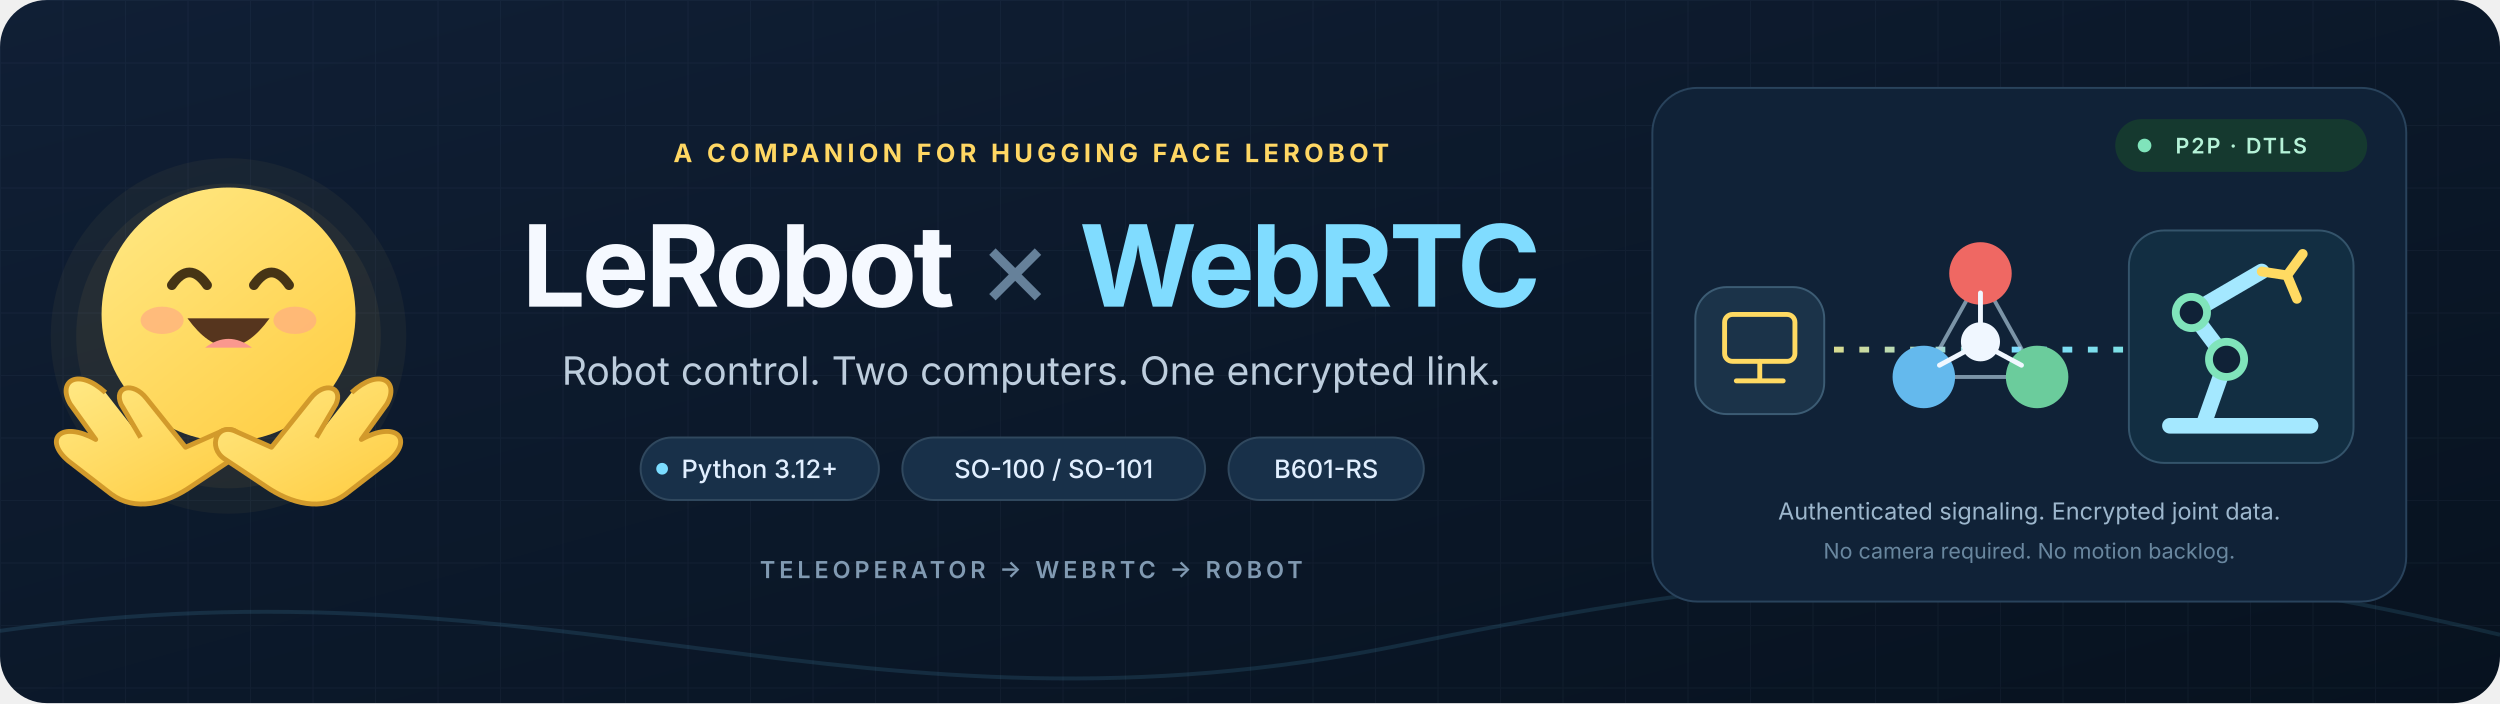
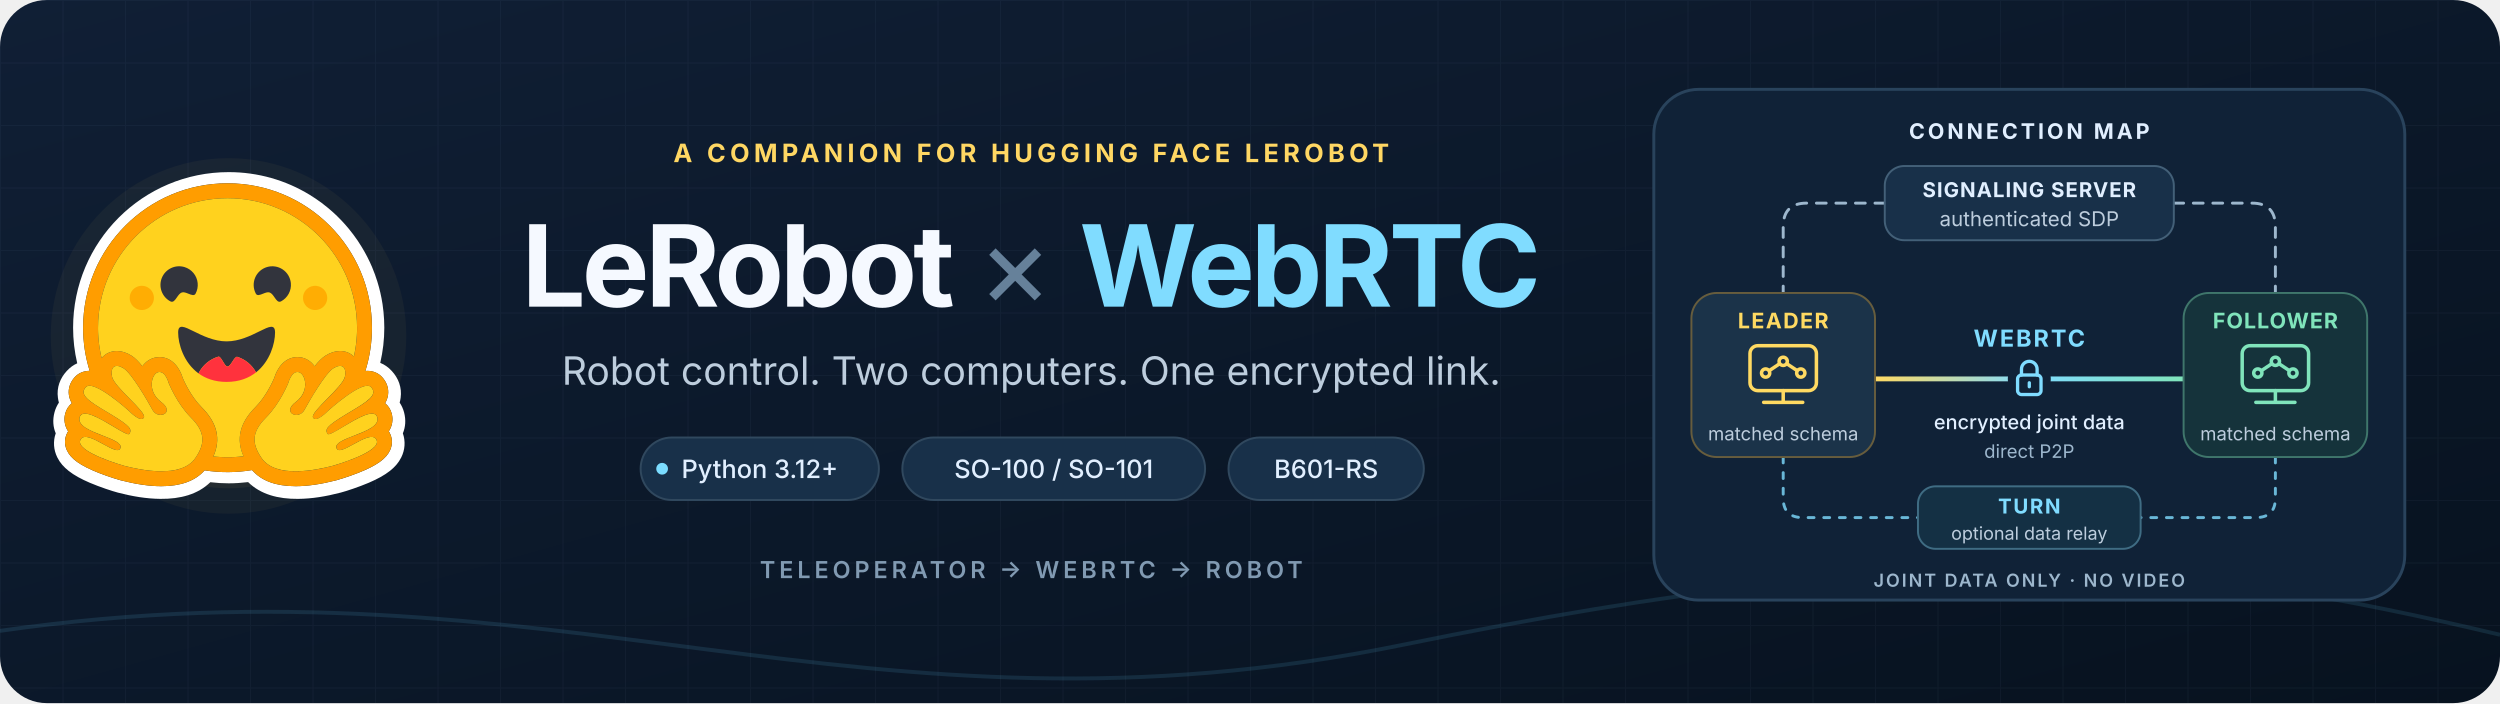
<svg xmlns="http://www.w3.org/2000/svg" width="1280" height="360" viewBox="0 0 1280 360" role="img" aria-labelledby="title description">
  <defs>
    <linearGradient id="background" x1="0" y1="0" x2="1" y2="1">
      <stop stop-color="#101f35" />
      <stop offset="1" stop-color="#07121f" />
-     </linearGradient>
-     <linearGradient id="face" x1="0" y1="0" x2="0.8" y2="1">
-       <stop stop-color="#ffe986" />
-       <stop offset="1" stop-color="#ffce45" />
-     </linearGradient>
-     <linearGradient id="connection" gradientUnits="userSpaceOnUse" x1="900" y1="179" x2="1168" y2="179">
-       <stop stop-color="#ffda62" />
-       <stop offset="0.5" stop-color="#7bdcff" />
-       <stop offset="1" stop-color="#80e4bb" />
    </linearGradient>
    <pattern id="grid" width="32" height="32" patternUnits="userSpaceOnUse">
      <path d="M32 0H0V32" fill="none" stroke="#9bc5e5" stroke-opacity="0.045" />
    </pattern>
  </defs>
  <rect width="1280" height="360" rx="24" fill="url(#background)" />
  <rect width="1280" height="360" rx="24" fill="url(#grid)" />
  <path d="M0 323C285 282 440 387 719 330S1120 287 1280 325" fill="none" stroke="#69d4ff" stroke-opacity="0.12" stroke-width="2" />
  <circle cx="117" cy="172" r="91" fill="#ffd35c" fill-opacity="0.045" />
  <circle cx="117" cy="172" r="78" fill="#ffd35c" fill-opacity="0.055" />
-   <circle cx="117" cy="161" r="65" fill="url(#face)" />
-   <path d="M88 146q9-13 18 0M130 146q9-13 18 0" fill="none" stroke="#463415" stroke-width="5" stroke-linecap="round" />
-   <ellipse cx="83" cy="164" rx="11" ry="7" fill="#ffad82" fill-opacity="0.7" />
-   <ellipse cx="151" cy="164" rx="11" ry="7" fill="#ffad82" fill-opacity="0.7" />
-   <path d="M96 163q21 29 42 0" fill="#56351e" />
-   <path d="M105 178q12-9 24 0" fill="#fa988e" />
-   <path d="M54 201c-14-13-25-6-18 6l13 18c-18-10-27 0-14 11l22 17c12 9 28 5 41-4l21-14c9-6 4-19-6-14l-18 8-20-25c-7-9-17-6-13 3l10 17" fill="url(#face)" stroke="#d29a2b" stroke-width="2.5" stroke-linejoin="round" />
-   <path d="M180 201c14-13 25-6 18 6l-13 18c18-10 27 0 14 11l-22 17c-12 9-28 5-41-4l-21-14c-9-6-4-19 6-14l18 8 20-25c7-9 17-6 13 3l-10 17" fill="url(#face)" stroke="#d29a2b" stroke-width="2.5" stroke-linejoin="round" />
-   <g text-anchor="middle" font-family="Inter, ui-sans-serif, system-ui, -apple-system, BlinkMacSystemFont, 'Segoe UI', sans-serif">
-     <text x="528" y="83" fill="#ffd763" font-size="13" font-weight="650" letter-spacing="2.2">A COMPANION FOR HUGGING FACE LEROBOT</text>
-     <text x="528" y="157" fill="#f5f9ff" font-size="58" font-weight="750" letter-spacing="-2">LeRobot <tspan fill="#66819a" font-weight="400">×</tspan>
-       <tspan fill="#80dcff">WebRTC</tspan>
-     </text>
-     <text x="528" y="197" fill="#bdcddd" font-size="20">Robot control. Two computers. One encrypted link.</text>
-     <g font-size="13" font-weight="550" transform="translate(96 0)">
-       <rect id="python-pill" x="232" y="224" width="122" height="32" rx="16" fill="#183049" stroke="#30485e" />
-       <circle cx="243" cy="240" r="3" fill="#7bdcff" />
-       <text data-container="python-pill" x="293" y="240" dominant-baseline="middle" fill="#e1efff">Python 3.12+</text>
-       <rect id="so-pill" x="366" y="224" width="155" height="32" rx="16" fill="#183049" stroke="#30485e" />
-       <text data-container="so-pill" x="443.5" y="240" dominant-baseline="middle" fill="#e1efff">SO-100 / SO-101</text>
-       <rect id="b601-pill" x="533" y="224" width="100" height="32" rx="16" fill="#183049" stroke="#30485e" />
-       <text data-container="b601-pill" x="583" y="240" dominant-baseline="middle" fill="#e1efff">B601-RS</text>
+   <svg width="224" height="224" viewBox="0 0 256 256" fill="none" id="huggingface-logo" x="5" y="60" data-source="https://huggingface.co/datasets/huggingface/brand-assets/resolve/233827f481bf0f0f413795f1f3cd1b131f77e55a/hf-logo.svg" aria-hidden="true">
+     <path d="M230.721 172.7C230.183 170.673 229.313 168.75 228.146 167.008C228.396 166.091 228.587 165.159 228.714 164.217C229.543 158.241 227.471 152.77 223.567 148.537C221.452 146.225 219.185 144.698 216.784 143.761C218.36 137.018 219.157 130.117 219.161 123.193C219.161 120.03 218.982 116.932 218.682 113.88C218.526 112.356 218.337 110.836 218.115 109.32C217.428 104.847 216.408 100.431 215.064 96.11C214.183 93.271 213.164 90.476 212.01 87.736C210.281 83.678 208.262 79.75 205.969 75.982C204.465 73.475 202.827 71.051 201.062 68.72C200.197 67.543 199.296 66.394 198.358 65.274C195.58 61.898 192.561 58.728 189.325 55.788C188.25 54.8 187.145 53.845 186.01 52.926C184.893 51.994 183.751 51.093 182.586 50.222C180.241 48.477 177.818 46.839 175.324 45.315C161.543 36.945 145.382 32.145 128.109 32.145C77.817 32.145 37.057 72.907 37.057 123.196C37.055 130.208 37.867 137.196 39.477 144.02C37.317 144.958 35.247 146.42 33.327 148.535C29.424 152.766 27.351 158.217 28.18 164.193C28.306 165.142 28.495 166.082 28.747 167.006C27.581 168.749 26.712 170.673 26.174 172.7C24.974 177.261 25.369 181.374 26.894 184.978C25.236 189.688 25.65 194.704 27.809 199.065C29.379 202.25 31.626 204.714 34.396 206.916C37.689 209.534 41.811 211.758 46.783 213.892C52.715 216.422 59.956 218.799 63.249 219.671C71.755 221.873 79.911 223.269 88.177 223.337C99.954 223.446 110.096 220.677 117.357 213.59C120.924 214.027 124.515 214.246 128.109 214.244C131.906 214.236 135.699 213.997 139.467 213.529C146.711 220.661 156.892 223.455 168.712 223.343C176.977 223.277 185.133 221.881 193.617 219.676C196.932 218.804 204.17 216.427 210.105 213.897C215.077 211.76 219.199 209.536 222.514 206.922C225.263 204.719 227.508 202.256 229.079 199.071C231.26 194.709 231.652 189.693 230.017 184.983C231.527 181.379 231.92 177.257 230.721 172.7ZM222.281 184.673C223.952 187.844 224.059 191.427 222.585 194.764C220.349 199.821 214.795 203.805 204.008 208.082C197.3 210.742 191.158 212.443 191.104 212.458C182.232 214.759 174.208 215.928 167.262 215.928C155.76 215.928 147.201 212.754 141.773 206.486C132.594 208.05 123.222 208.103 114.026 206.644C108.591 212.808 100.081 215.928 88.676 215.928C81.729 215.928 73.706 214.759 64.833 212.458C64.779 212.443 58.639 210.742 51.929 208.082C41.143 203.805 35.587 199.824 33.352 194.764C31.878 191.427 31.985 187.844 33.656 184.673C33.81 184.378 33.976 184.091 34.153 183.813C33.152 182.309 32.48 180.61 32.182 178.827C31.884 177.045 31.967 175.22 32.425 173.472C33.089 170.949 34.46 168.851 36.322 167.344C35.425 165.87 34.837 164.23 34.592 162.522C34.056 158.808 35.289 155.1 38.062 152.076C40.222 149.723 43.275 148.428 46.655 148.428H46.745C44.197 140.259 42.904 131.75 42.913 123.193C42.913 76.522 80.749 38.683 127.427 38.683C174.104 38.683 211.94 76.518 211.94 123.193C211.947 131.773 210.646 140.304 208.081 148.492C208.489 148.452 208.889 148.432 209.282 148.431C212.662 148.431 215.716 149.726 217.874 152.079C220.647 155.1 221.881 158.811 221.344 162.525C221.1 164.233 220.511 165.873 219.615 167.347C221.477 168.854 222.849 170.952 223.512 173.475C223.97 175.223 224.053 177.048 223.755 178.831C223.458 180.613 222.786 182.312 221.784 183.816C221.961 184.091 222.129 184.378 222.281 184.673Z" fill="white" />
+     <path d="M221.784 183.816C222.786 182.312 223.458 180.613 223.756 178.831C224.053 177.048 223.97 175.223 223.512 173.475C222.848 170.952 221.476 168.854 219.615 167.347C220.512 165.873 221.1 164.233 221.344 162.525C221.881 158.811 220.648 155.103 217.874 152.079C215.716 149.726 212.662 148.431 209.282 148.431C208.889 148.431 208.489 148.452 208.081 148.492C210.643 140.304 211.942 131.774 211.933 123.195C211.933 76.523 174.097 38.685 127.424 38.685C80.75 38.685 42.91 76.519 42.91 123.195C42.901 131.752 44.194 140.261 46.742 148.43H46.652C43.272 148.43 40.219 149.724 38.06 152.077C35.287 155.098 34.053 158.81 34.59 162.523C34.835 164.231 35.423 165.872 36.32 167.346C34.458 168.852 33.086 170.95 32.422 173.473C31.964 175.222 31.882 177.047 32.18 178.83C32.478 180.612 33.15 182.312 34.152 183.816C33.974 184.094 33.81 184.381 33.655 184.676C31.985 187.847 31.877 191.43 33.352 194.767C35.588 199.824 41.142 203.808 51.929 208.085C58.636 210.745 64.779 212.446 64.833 212.461C73.705 214.762 81.729 215.931 88.675 215.931C100.081 215.931 108.591 212.811 114.026 206.647C123.222 208.106 132.594 208.052 141.773 206.489C147.201 212.757 155.76 215.931 167.262 215.931C174.208 215.931 182.232 214.762 191.103 212.461C191.158 212.446 197.298 210.745 204.008 208.085C214.795 203.808 220.35 199.824 222.585 194.767C224.059 191.43 223.952 187.847 222.281 184.676C222.129 184.379 221.961 184.091 221.784 183.816ZM110.137 196.997C109.669 197.815 109.168 198.614 108.635 199.391C107.23 201.448 105.382 203.02 103.237 204.188C99.137 206.424 93.947 207.205 88.675 207.205C80.346 207.205 71.808 205.256 67.023 204.015C66.787 203.954 37.689 195.735 41.373 188.739C41.993 187.562 43.013 187.092 44.298 187.092C49.485 187.092 58.93 194.816 62.989 194.816C63.896 194.816 64.536 194.43 64.797 193.488C66.527 187.284 38.504 184.676 40.864 175.692C41.28 174.102 42.41 173.456 43.998 173.456C50.856 173.455 66.248 185.516 69.467 185.516C69.714 185.516 69.891 185.443 69.987 185.291C70.001 185.268 70.015 185.246 70.028 185.222C71.539 182.727 70.672 180.913 60.321 174.573L59.327 173.968C47.936 167.074 39.941 162.925 44.488 157.975C45.011 157.404 45.753 157.151 46.654 157.151C47.722 157.151 49.015 157.508 50.439 158.108C56.455 160.645 64.793 167.564 68.276 170.581C68.824 171.057 69.368 171.538 69.909 172.022C69.909 172.022 74.319 176.608 76.985 176.608C77.599 176.608 78.12 176.366 78.473 175.768C80.364 172.58 60.91 157.838 59.813 151.755C59.069 147.634 60.335 145.546 62.675 145.546C63.788 145.546 65.146 146.02 66.645 146.971C71.295 149.922 80.273 165.35 83.56 171.352C84.662 173.363 86.543 174.213 88.238 174.213C91.601 174.213 94.23 170.87 88.546 166.622C80.003 160.23 83.001 149.782 87.078 149.139C87.252 149.111 87.428 149.097 87.603 149.097C91.311 149.097 92.946 155.486 92.946 155.486C92.946 155.486 97.74 167.524 105.975 175.753C113.447 183.222 114.491 189.351 110.137 196.997ZM136.766 198.407L136.339 198.458L135.611 198.541C135.228 198.581 134.844 198.619 134.459 198.654L134.084 198.688L133.741 198.717L133.255 198.756L132.718 198.795L132.182 198.83L132.063 198.838C131.923 198.846 131.783 198.855 131.641 198.862L131.462 198.872C131.296 198.881 131.13 198.889 130.962 198.896L130.381 198.921L129.854 198.939L129.502 198.949H129.323C129.213 198.949 129.104 198.955 128.994 198.956H128.82C128.71 198.956 128.601 198.956 128.491 198.961L128.043 198.967H127.418C126.927 198.967 126.437 198.962 125.949 198.952L125.553 198.943C125.44 198.943 125.327 198.938 125.216 198.934L124.796 198.922L124.275 198.902L123.805 198.881L123.684 198.876L123.237 198.853C123.112 198.846 122.989 198.84 122.865 198.831L122.576 198.814C122.213 198.791 121.85 198.766 121.487 198.738L121.107 198.707C120.947 198.695 120.787 198.68 120.628 198.666C120.441 198.65 120.254 198.632 120.067 198.614C119.754 198.585 119.441 198.553 119.128 198.519H119.113C123.683 188.324 121.372 178.802 112.137 169.575C106.08 163.526 102.051 154.594 101.215 152.633C99.523 146.828 95.045 140.375 87.608 140.375C86.979 140.375 86.351 140.425 85.73 140.523C82.472 141.036 79.624 142.911 77.592 145.733C75.396 143.002 73.262 140.831 71.332 139.605C68.422 137.76 65.518 136.824 62.689 136.824C59.158 136.824 56.002 138.274 53.802 140.904L53.746 140.971C53.704 140.798 53.664 140.625 53.623 140.451L53.618 140.428C53.199 138.638 52.848 136.833 52.564 135.016C52.564 135.004 52.564 134.992 52.558 134.98C52.536 134.843 52.516 134.705 52.495 134.568C52.433 134.162 52.376 133.755 52.322 133.348C52.298 133.163 52.272 132.978 52.249 132.793L52.181 132.238C52.159 132.053 52.141 131.885 52.121 131.709L52.115 131.665C52.035 130.945 51.965 130.225 51.905 129.503L51.883 129.226L51.848 128.754C51.838 128.625 51.828 128.495 51.821 128.365C51.821 128.334 51.816 128.304 51.815 128.275C51.789 127.913 51.768 127.55 51.75 127.187C51.74 126.998 51.73 126.81 51.722 126.62L51.702 126.124L51.697 125.974L51.681 125.517L51.671 125.128C51.671 124.973 51.663 124.818 51.661 124.663C51.658 124.508 51.654 124.338 51.653 124.174C51.651 124.01 51.653 123.848 51.648 123.685C51.644 123.521 51.648 123.358 51.648 123.195C51.648 81.342 85.579 47.411 127.436 47.411C169.292 47.411 203.222 81.341 203.222 123.195V124.174C203.222 124.337 203.217 124.501 203.214 124.663C203.214 124.798 203.208 124.931 203.204 125.068C203.204 125.188 203.199 125.309 203.195 125.425C203.195 125.578 203.186 125.731 203.181 125.884V125.896L203.16 126.427C203.153 126.582 203.147 126.738 203.139 126.893L203.134 127.003L203.107 127.499C203.048 128.562 202.967 129.623 202.866 130.683V130.696C202.849 130.87 202.832 131.044 202.813 131.218L202.768 131.629L202.679 132.433L202.628 132.84L202.565 133.319C202.542 133.493 202.519 133.668 202.493 133.841C202.467 134.036 202.438 134.23 202.409 134.424L202.34 134.883L202.258 135.403C202.23 135.576 202.2 135.748 202.168 135.92C202.135 136.093 202.109 136.265 202.079 136.437C202.019 136.781 201.956 137.125 201.89 137.468C201.789 137.981 201.686 138.493 201.58 139.005L201.47 139.512C201.434 139.681 201.395 139.851 201.357 140.02C199.224 137.947 196.399 136.818 193.284 136.818C190.457 136.818 187.55 137.753 184.641 139.598C182.711 140.824 180.578 142.996 178.381 145.726C176.346 142.904 173.498 141.029 170.242 140.516C169.621 140.418 168.993 140.368 168.364 140.368C160.925 140.368 156.45 146.821 154.757 152.626C153.917 154.587 149.887 163.519 143.825 169.577C134.596 178.775 132.268 188.254 136.766 198.407ZM215.007 177.998L214.977 178.087C214.901 178.288 214.813 178.484 214.714 178.674C214.639 178.814 214.558 178.95 214.47 179.082C214.303 179.331 214.12 179.569 213.921 179.793C213.875 179.845 213.831 179.897 213.779 179.948C213.707 180.025 213.634 180.101 213.559 180.175C212.213 181.509 210.161 182.679 207.841 183.752C207.578 183.871 207.311 183.99 207.042 184.11L206.774 184.229C206.595 184.308 206.416 184.386 206.228 184.463C206.049 184.541 205.863 184.619 205.677 184.695L205.119 184.925C203.814 185.462 202.477 185.974 201.173 186.479L200.615 186.696L200.064 186.912C199.697 187.055 199.335 187.198 198.979 187.341L198.448 187.555L197.926 187.768L197.67 187.876C197.499 187.947 197.332 188.018 197.165 188.089C193.328 189.736 190.567 191.411 191.147 193.489C191.163 193.548 191.181 193.604 191.201 193.659C191.253 193.813 191.324 193.958 191.413 194.095C191.465 194.176 191.525 194.253 191.592 194.323C192.274 195.032 193.515 194.92 195.08 194.357C195.3 194.276 195.519 194.192 195.736 194.104L195.872 194.048C196.23 193.896 196.609 193.726 196.996 193.542C197.093 193.496 197.191 193.452 197.289 193.401C199.203 192.465 201.372 191.205 203.524 190.058C204.385 189.593 205.258 189.152 206.142 188.733C208.18 187.774 210.096 187.094 211.636 187.094C212.359 187.094 212.997 187.242 213.529 187.582L213.618 187.641C213.952 187.876 214.232 188.178 214.441 188.528C214.482 188.595 214.522 188.666 214.561 188.739C215.322 190.184 214.685 191.68 213.194 193.147C211.763 194.556 209.537 195.937 207.007 197.215C206.819 197.31 206.631 197.405 206.44 197.498C198.91 201.196 189.049 203.981 188.912 204.016C186.284 204.697 182.526 205.591 178.292 206.26L177.666 206.358L177.563 206.373C177.089 206.445 176.614 206.512 176.138 206.574C175.655 206.639 175.167 206.698 174.676 206.753L174.586 206.763C172.806 206.968 171.019 207.104 169.228 207.169H169.202C168.554 207.192 167.907 207.204 167.259 207.204H166.512C165.524 207.191 164.538 207.146 163.553 207.07C163.53 207.07 163.505 207.07 163.482 207.064C163.129 207.037 162.777 207.004 162.425 206.965C162.06 206.926 161.696 206.882 161.333 206.833C161.094 206.801 160.856 206.765 160.618 206.726C160.376 206.687 160.134 206.647 159.893 206.605L159.564 206.543L159.539 206.538C159.192 206.472 158.847 206.399 158.503 206.319C158.303 206.274 158.104 206.23 157.907 206.176L157.788 206.146C157.69 206.122 157.595 206.096 157.498 206.07L157.445 206.056L157.137 205.966C157.025 205.935 156.913 205.901 156.801 205.868L156.762 205.857L156.471 205.768C156.361 205.734 156.251 205.698 156.142 205.662L155.874 205.573L155.677 205.504C155.487 205.437 155.298 205.368 155.111 205.296L154.933 205.226L154.786 205.168C154.502 205.054 154.22 204.935 153.941 204.81L153.756 204.72L153.725 204.706C153.659 204.675 153.594 204.644 153.528 204.617C153.399 204.555 153.271 204.491 153.144 204.426L153.105 204.407L152.921 204.31C152.594 204.139 152.274 203.957 151.96 203.764L151.788 203.658C151.702 203.605 151.616 203.55 151.532 203.494L151.308 203.346L151.067 203.18L150.923 203.077C150.771 202.969 150.622 202.857 150.476 202.742L150.243 202.563C150.15 202.488 150.058 202.412 149.967 202.335C149.89 202.272 149.815 202.206 149.74 202.14L149.734 202.135C149.653 202.064 149.574 201.993 149.495 201.92C149.417 201.849 149.339 201.777 149.263 201.704L149.254 201.695C149.174 201.619 149.096 201.542 149.019 201.463C148.942 201.385 148.863 201.307 148.788 201.227C148.713 201.148 148.636 201.067 148.562 200.984C148.488 200.902 148.42 200.827 148.35 200.746L148.327 200.719C148.259 200.641 148.192 200.562 148.126 200.481C147.983 200.31 147.844 200.135 147.71 199.956C147.575 199.776 147.443 199.592 147.314 199.405L147.191 199.221C147.027 198.981 146.867 198.739 146.712 198.493C146.596 198.316 146.483 198.138 146.373 197.957C146.302 197.844 146.234 197.73 146.166 197.618L146.138 197.572C146.073 197.462 146.009 197.354 145.947 197.245C145.911 197.186 145.877 197.127 145.845 197.066C145.812 197.004 145.774 196.941 145.739 196.878L145.682 196.779L145.647 196.715C145.58 196.595 145.514 196.474 145.45 196.352C145.42 196.298 145.391 196.244 145.36 196.192L145.271 196.019L145.181 195.848C144.956 195.398 144.743 194.942 144.543 194.48L144.472 194.311C144.426 194.198 144.383 194.086 144.337 193.975C144.315 193.921 144.293 193.868 144.274 193.814C144.167 193.537 144.067 193.257 143.975 192.975C143.942 192.874 143.91 192.775 143.88 192.675C143.808 192.448 143.743 192.219 143.685 191.988C143.614 191.719 143.551 191.448 143.498 191.175C143.487 191.12 143.476 191.065 143.467 191.012C143.415 190.745 143.373 190.476 143.34 190.206C143.332 190.153 143.326 190.1 143.32 190.047L143.303 189.885C143.281 189.673 143.264 189.46 143.254 189.247C143.254 189.193 143.249 189.139 143.247 189.087C143.242 188.981 143.24 188.875 143.239 188.769C143.183 184.496 145.345 180.388 149.968 175.767C158.203 167.54 162.997 155.501 162.997 155.501C162.997 155.501 163.126 154.996 163.394 154.269C163.431 154.168 163.47 154.064 163.514 153.955C163.67 153.548 163.846 153.148 164.041 152.758L164.08 152.683C164.246 152.351 164.428 152.027 164.624 151.712C164.67 151.639 164.714 151.567 164.765 151.494C164.912 151.277 165.067 151.065 165.23 150.86C165.319 150.749 165.416 150.639 165.513 150.532C165.552 150.49 165.59 150.448 165.631 150.408C166.108 149.915 166.653 149.513 167.27 149.299L167.348 149.273C167.4 149.256 167.452 149.24 167.505 149.225C167.566 149.209 167.627 149.195 167.69 149.182L167.719 149.176C167.849 149.15 167.981 149.133 168.114 149.124H168.125C168.194 149.124 168.264 149.117 168.335 149.117C168.424 149.117 168.507 149.117 168.594 149.126C168.684 149.134 168.773 149.144 168.863 149.158C169.605 149.276 170.311 149.718 170.919 150.4C171.15 150.66 171.358 150.94 171.54 151.236C171.66 151.428 171.773 151.631 171.88 151.845C171.923 151.934 171.964 152.016 172.004 152.104C172.108 152.33 172.202 152.56 172.284 152.795C172.479 153.345 172.626 153.911 172.723 154.487C172.807 154.992 172.857 155.502 172.873 156.013C172.881 156.286 172.881 156.563 172.873 156.842C172.819 158.14 172.553 159.421 172.086 160.634C172.044 160.745 171.997 160.857 171.952 160.969C171.86 161.195 171.759 161.417 171.65 161.634C171.569 161.799 171.484 161.965 171.392 162.13C171.332 162.24 171.269 162.35 171.206 162.46C171.045 162.734 170.871 163.006 170.684 163.277L170.571 163.439C170.129 164.055 169.637 164.633 169.099 165.167C168.569 165.698 168.001 166.189 167.4 166.637C166.798 167.083 166.233 167.577 165.711 168.114C164.208 169.691 163.858 171.083 164.196 172.138C164.25 172.304 164.321 172.465 164.407 172.617C164.508 172.791 164.628 172.951 164.764 173.097L164.817 173.152L164.871 173.206C164.925 173.258 164.982 173.309 165.043 173.359L165.103 173.407C165.248 173.519 165.402 173.619 165.563 173.707C165.61 173.732 165.652 173.757 165.705 173.781C165.879 173.866 166.058 173.939 166.242 173.998C166.293 174.015 166.344 174.03 166.396 174.046L166.461 174.063L166.551 174.087L166.628 174.106L166.712 174.124L166.795 174.141L166.874 174.154C166.932 174.164 166.992 174.174 167.052 174.181L167.109 174.19L167.213 174.2L167.277 174.207L167.382 174.214H167.444L167.554 174.22H167.9L167.999 174.214L168.113 174.207L168.252 174.194L168.382 174.179C168.412 174.179 168.442 174.171 168.472 174.165C168.872 174.107 169.264 174.001 169.639 173.849L169.798 173.782C169.887 173.743 169.977 173.702 170.059 173.658C170.235 173.57 170.406 173.47 170.57 173.361C170.799 173.211 171.015 173.043 171.217 172.858C171.265 172.815 171.312 172.769 171.358 172.725C171.381 172.703 171.403 172.682 171.425 172.658C171.469 172.613 171.514 172.569 171.558 172.52C171.878 172.168 172.155 171.78 172.383 171.363C174.34 167.804 176.391 164.298 178.534 160.849L178.828 160.378L179.125 159.907C179.273 159.668 179.423 159.433 179.572 159.199L179.722 158.965C180.22 158.185 180.726 157.41 181.241 156.641L181.546 156.185C182.158 155.278 182.768 154.396 183.373 153.558L183.674 153.143C184.332 152.236 185.017 151.348 185.728 150.482L186.01 150.144C186.057 150.088 186.1 150.032 186.151 149.978C186.244 149.868 186.337 149.761 186.428 149.657C186.474 149.604 186.517 149.552 186.566 149.5L186.834 149.198L186.968 149.051C187.103 148.906 187.235 148.767 187.365 148.634C187.455 148.544 187.538 148.455 187.624 148.371C188.131 147.853 188.69 147.388 189.293 146.985L189.433 146.895C189.567 146.805 189.706 146.721 189.848 146.645C192.212 145.303 194.169 145.204 195.296 146.331C195.978 147.013 196.356 148.144 196.335 149.718C196.335 149.787 196.335 149.857 196.33 149.929V150.006C196.33 150.078 196.324 150.15 196.318 150.223C196.318 150.313 196.308 150.402 196.299 150.492C196.29 150.581 196.285 150.649 196.276 150.729C196.276 150.751 196.272 150.774 196.268 150.798C196.262 150.867 196.253 150.938 196.243 151.009C196.243 151.03 196.243 151.052 196.235 151.074C196.224 151.169 196.21 151.263 196.194 151.357C196.183 151.447 196.168 151.531 196.152 151.619L196.126 151.768C196.1 151.91 196.067 152.05 196.026 152.188C195.948 152.447 195.854 152.7 195.743 152.946C195.588 153.284 195.417 153.613 195.229 153.933C195.125 154.111 195.018 154.286 194.907 154.459C194.793 154.638 194.673 154.819 194.549 155.002C194.233 155.454 193.905 155.897 193.564 156.33L193.408 156.527C192.852 157.22 192.278 157.899 191.686 158.562L191.499 158.772C191.247 159.053 190.991 159.336 190.729 159.62L190.532 159.834C190.401 159.977 190.264 160.12 190.132 160.264C190.001 160.407 189.864 160.552 189.726 160.697L189.315 161.13L188.898 161.566L188.478 162.002C188.196 162.294 187.913 162.586 187.628 162.878C183.573 167.037 179.301 171.182 177.855 173.766C177.758 173.934 177.671 174.108 177.593 174.285C177.387 174.755 177.301 175.157 177.36 175.482C177.379 175.589 177.416 175.691 177.471 175.785C177.552 175.926 177.651 176.056 177.766 176.172C177.819 176.224 177.875 176.272 177.934 176.316C178.232 176.528 178.591 176.637 178.957 176.627H179.071L179.188 176.618L179.305 176.605L179.402 176.591C179.415 176.589 179.429 176.587 179.442 176.583L179.531 176.566L179.554 176.561L179.653 176.54L179.688 176.531C179.723 176.522 179.757 176.513 179.792 176.503C179.827 176.493 179.875 176.48 179.917 176.466C180.093 176.413 180.265 176.35 180.434 176.278C180.523 176.242 180.61 176.203 180.696 176.161C180.741 176.141 180.786 176.12 180.828 176.098L180.962 176.032C181.282 175.866 181.594 175.685 181.898 175.491L182.031 175.401C182.076 175.373 182.121 175.344 182.164 175.312L182.297 175.223L182.368 175.174L182.56 175.039C182.739 174.916 182.906 174.789 183.075 174.66L183.09 174.648L183.359 174.44C183.726 174.15 184.074 173.858 184.39 173.583L184.6 173.399L184.619 173.381L184.729 173.284C184.987 173.052 185.217 172.836 185.408 172.658L185.487 172.581C185.556 172.516 185.619 172.455 185.676 172.403L185.788 172.292L185.828 172.253L185.839 172.242L185.956 172.125L186.03 172.048L186.039 172.041L186.074 172.009L186.118 171.969L186.132 171.956L186.169 171.922L186.373 171.743L186.487 171.641C186.548 171.588 186.607 171.534 186.666 171.479L186.802 171.358C186.827 171.338 186.851 171.316 186.876 171.294L187.019 171.169L187.229 170.984L187.341 170.887C187.776 170.509 188.305 170.052 188.913 169.537L189.162 169.326L189.573 168.981L189.994 168.63C190.544 168.173 191.136 167.688 191.762 167.185L192.173 166.855C192.523 166.576 192.882 166.292 193.246 166.006C193.393 165.891 193.542 165.776 193.694 165.662C194.066 165.373 194.44 165.086 194.817 164.803C195.675 164.155 196.56 163.506 197.456 162.874L197.84 162.606C198.109 162.421 198.377 162.235 198.645 162.054L198.888 161.89C199.367 161.565 199.853 161.248 200.343 160.939L200.586 160.786L200.827 160.636C201.069 160.486 201.309 160.339 201.548 160.196L201.787 160.053L202.265 159.775L202.734 159.506L202.829 159.454L203.2 159.25C203.355 159.166 203.509 159.085 203.663 159.006L203.892 158.888L204.115 158.776C204.193 158.739 204.27 158.7 204.346 158.663C204.848 158.415 205.36 158.187 205.88 157.979C206.021 157.919 206.161 157.865 206.3 157.818L206.71 157.674C206.833 157.633 206.953 157.594 207.068 157.559L207.108 157.547C207.17 157.527 207.232 157.509 207.293 157.493L207.311 157.488C207.439 157.451 207.566 157.419 207.691 157.389H207.7C208.054 157.304 208.414 157.243 208.777 157.206C208.944 157.189 209.111 157.18 209.279 157.181H209.363C209.475 157.181 209.583 157.188 209.69 157.199C209.739 157.199 209.788 157.209 209.836 157.215H209.856C209.904 157.221 209.952 157.228 210 157.239C210.047 157.248 210.095 157.256 210.141 157.267H210.156C210.203 157.277 210.245 157.289 210.294 157.303C210.548 157.374 210.79 157.484 211.012 157.628C211.121 157.699 211.223 157.779 211.317 157.868L211.344 157.894C211.362 157.91 211.379 157.927 211.395 157.944L211.444 157.997C211.846 158.418 212.178 158.901 212.428 159.427L212.466 159.517C212.551 159.717 212.618 159.924 212.666 160.135C212.808 160.781 212.753 161.455 212.508 162.07C212.415 162.318 212.302 162.557 212.169 162.785C211.858 163.309 211.489 163.796 211.07 164.237L210.981 164.332C210.848 164.472 210.71 164.612 210.565 164.752C210.501 164.815 210.434 164.877 210.367 164.94L210.162 165.129L210.055 165.224C209.797 165.454 209.532 165.677 209.263 165.893C209.1 166.025 208.936 166.154 208.77 166.281C208.184 166.729 207.587 167.161 206.979 167.578C206.612 167.83 206.242 168.077 205.869 168.321C204.95 168.924 204.021 169.512 203.083 170.084C201.115 171.294 198.934 172.588 196.609 173.995L196.007 174.36C195.348 174.762 194.726 175.146 194.14 175.512L193.845 175.697L193.287 176.055C192.917 176.292 192.548 176.531 192.179 176.77L191.882 176.966C191.737 177.06 191.593 177.156 191.449 177.252L191.308 177.342L190.876 177.633L190.647 177.79L190.379 177.976L190.13 178.149C189.713 178.444 189.325 178.725 188.968 178.992L188.834 179.094C188.624 179.253 188.416 179.415 188.211 179.58C187.902 179.829 187.62 180.067 187.367 180.296L187.243 180.409C187.172 180.474 187.102 180.539 187.035 180.603C186.989 180.648 186.946 180.693 186.898 180.736L186.834 180.8C186.691 180.944 186.551 181.091 186.416 181.242L186.35 181.318C186.203 181.488 186.075 181.651 185.963 181.81L185.913 181.881C185.825 182.009 185.744 182.141 185.671 182.277C185.652 182.311 185.635 182.345 185.618 182.379L185.569 182.481L185.536 182.555L185.515 182.605L185.498 182.65L185.475 182.711C185.413 182.88 185.37 183.056 185.345 183.234L185.337 183.296L185.331 183.354V183.669C185.331 183.695 185.331 183.721 185.338 183.749L185.343 183.797C185.343 183.823 185.349 183.848 185.353 183.876C185.357 183.902 185.364 183.949 185.372 183.986V183.991C185.379 184.026 185.386 184.06 185.395 184.095C185.404 184.13 185.413 184.17 185.424 184.206C185.443 184.277 185.467 184.347 185.492 184.417C185.508 184.459 185.523 184.5 185.54 184.541C185.54 184.549 185.546 184.558 185.55 184.566L185.586 184.647L185.636 184.758C185.69 184.873 185.749 184.985 185.813 185.094L185.879 185.208L185.947 185.322C185.959 185.341 185.973 185.359 185.988 185.376L186.01 185.399L186.035 185.422L186.061 185.442C186.099 185.469 186.14 185.49 186.183 185.505C186.206 185.513 186.23 185.519 186.254 185.525C186.831 185.655 188.017 185.178 189.593 184.346C189.682 184.298 189.78 184.248 189.875 184.196L190.355 183.934L190.589 183.804C190.756 183.715 190.926 183.614 191.1 183.515L191.417 183.336C193.5 182.137 195.988 180.597 198.56 179.093C198.801 178.952 199.043 178.811 199.285 178.672L199.771 178.361C200.335 178.038 200.902 177.719 201.471 177.404C202.188 177.01 202.91 176.626 203.639 176.254L204.115 176.013C204.431 175.857 204.744 175.705 205.053 175.557C205.651 175.273 206.256 175.003 206.868 174.748L207.203 174.612L207.243 174.596C209.018 173.893 210.627 173.459 211.929 173.459C212.21 173.456 212.492 173.48 212.769 173.528H212.778C212.867 173.544 212.948 173.562 213.031 173.582H213.046C213.259 173.636 213.466 173.713 213.662 173.812C213.937 173.954 214.184 174.143 214.393 174.371C214.489 174.477 214.574 174.592 214.649 174.714C214.789 174.929 214.899 175.162 214.978 175.406C215.01 175.501 215.038 175.594 215.067 175.693C215.278 176.45 215.257 177.253 215.007 177.998Z" fill="#FF9D00" />
+     <path fill-rule="evenodd" clip-rule="evenodd" d="M203.21 123.685V123.194C203.21 81.34 169.292 47.411 127.435 47.411C85.579 47.411 51.648 81.342 51.648 123.194V123.358C51.646 123.467 51.645 123.576 51.648 123.685C51.653 123.848 51.655 124.011 51.653 124.174L51.658 124.534L51.661 124.663C51.661 124.723 51.663 124.782 51.665 124.842C51.668 124.937 51.67 125.033 51.67 125.128L51.681 125.517L51.697 125.974L51.702 126.124L51.722 126.597V126.62C51.73 126.805 51.74 126.989 51.749 127.173L51.75 127.187C51.76 127.375 51.77 127.564 51.782 127.753C51.792 127.927 51.802 128.101 51.815 128.275L51.817 128.306C51.826 128.455 51.836 128.605 51.847 128.754L51.85 128.794L51.883 129.226L51.886 129.254C51.892 129.338 51.898 129.422 51.906 129.503C51.966 130.224 52.035 130.945 52.115 131.664L52.12 131.709L52.181 132.238L52.249 132.793L52.299 133.17L52.322 133.347C52.375 133.755 52.433 134.162 52.495 134.568L52.499 134.595L52.558 134.979C52.843 136.808 53.197 138.626 53.618 140.429L53.623 140.451L53.655 140.586L53.746 140.971L53.802 140.904C56.002 138.274 59.158 136.824 62.689 136.824C65.519 136.824 68.422 137.76 71.332 139.605C73.262 140.831 75.396 143.002 77.592 145.733C79.624 142.911 82.472 141.035 85.73 140.523C86.351 140.425 86.979 140.376 87.608 140.375C95.044 140.375 99.523 146.828 101.215 152.633C102.051 154.594 106.08 163.526 112.156 169.568C121.392 178.795 123.703 188.316 119.132 198.511H119.148C119.459 198.546 119.772 198.578 120.087 198.607C120.274 198.625 120.46 198.643 120.648 198.659L120.714 198.665L121.127 198.7L121.507 198.73C121.869 198.758 122.232 198.784 122.596 198.807L122.885 198.824L123.114 198.838L123.256 198.846L123.703 198.869L123.825 198.874L124.294 198.895L124.816 198.915L125.235 198.927L125.305 198.929C125.394 198.933 125.483 198.936 125.572 198.936L125.668 198.939C126.258 198.953 126.847 198.96 127.437 198.959H128.063L128.51 198.954C128.62 198.949 128.729 198.949 128.84 198.949H129.014L129.165 198.945C129.224 198.943 129.283 198.941 129.343 198.941H129.522L129.873 198.932L130.401 198.914L130.982 198.888C131.15 198.882 131.316 198.873 131.482 198.865L131.661 198.854L131.927 198.84L132.083 198.831L132.201 198.823L132.738 198.788L133.274 198.749L133.761 198.71L134.103 198.681L134.479 198.647C135.107 198.591 135.733 198.525 136.359 198.45L136.786 198.399C132.287 188.247 134.616 178.767 143.813 169.577C149.876 163.519 153.905 154.587 154.745 152.625C156.438 146.821 160.914 140.368 168.352 140.368C168.981 140.368 169.61 140.418 170.231 140.516C173.486 141.028 176.334 142.904 178.369 145.726C180.566 142.996 182.699 140.823 184.63 139.597C187.539 137.753 190.445 136.817 193.272 136.817C196.388 136.817 199.212 137.947 201.345 140.02C201.384 139.851 201.422 139.682 201.459 139.512L201.568 139.006C201.607 138.821 201.646 138.636 201.683 138.451C201.749 138.124 201.815 137.797 201.878 137.467C201.944 137.125 202.007 136.781 202.067 136.437L202.098 136.251C202.117 136.141 202.135 136.031 202.156 135.92C202.19 135.748 202.218 135.576 202.246 135.402L202.257 135.336L202.328 134.883L202.398 134.424V134.42C202.449 134.081 202.497 133.742 202.542 133.403L202.553 133.319L202.616 132.841L202.667 132.433L202.757 131.629L202.792 131.306L202.801 131.218C202.82 131.044 202.838 130.87 202.854 130.696V130.682C202.867 130.544 202.881 130.405 202.893 130.266C202.964 129.478 203.024 128.686 203.072 127.891C203.081 127.761 203.088 127.63 203.096 127.499V127.493L203.122 127.002L203.128 126.892C203.144 126.56 203.158 126.228 203.169 125.896V125.884L203.174 125.754C203.179 125.645 203.183 125.535 203.183 125.425L203.185 125.381C203.189 125.278 203.193 125.172 203.193 125.067L203.196 124.977C203.199 124.872 203.202 124.768 203.202 124.663L203.204 124.574C203.207 124.441 203.21 124.307 203.21 124.174V123.685ZM108.638 199.391C114.64 190.59 114.214 183.984 105.98 175.754C97.744 167.523 92.951 155.487 92.951 155.487C92.951 155.487 91.162 148.496 87.082 149.138C83.002 149.78 80.009 160.227 88.552 166.622C97.094 173.017 86.852 177.353 83.564 171.352C80.276 165.35 71.299 149.923 66.645 146.972C61.991 144.021 58.718 145.675 59.815 151.757C60.36 154.776 65.428 159.929 70.163 164.743C74.967 169.627 79.428 174.163 78.474 175.768C76.581 178.955 69.914 172.023 69.914 172.023C69.914 172.023 49.038 153.025 44.494 157.976C40.304 162.539 46.765 166.418 56.721 172.397C57.567 172.905 58.439 173.429 59.332 173.969C70.723 180.865 71.609 182.684 69.992 185.293C69.395 186.257 65.582 183.968 60.892 181.153C52.897 176.352 42.355 170.023 40.866 175.688C39.578 180.591 47.334 183.595 54.368 186.32C60.228 188.59 65.588 190.666 64.799 193.484C63.982 196.406 59.553 193.969 54.712 191.305C49.277 188.314 43.322 185.038 41.373 188.735C37.69 195.725 66.783 203.954 67.023 204.015C76.423 206.453 100.295 211.619 108.638 199.391ZM147.303 199.391C141.301 190.59 141.727 183.984 149.962 175.754C158.197 167.523 162.99 155.487 162.99 155.487C162.99 155.487 164.779 148.496 168.859 149.138C172.939 149.78 175.932 160.227 167.39 166.622C158.847 173.017 169.089 177.353 172.377 171.352C175.666 165.35 184.637 149.923 189.291 146.972C193.945 144.021 197.22 145.675 196.122 151.757C195.578 154.776 190.509 159.929 185.774 164.744C180.97 169.628 176.509 174.163 177.462 175.768C179.355 178.955 186.027 172.019 186.027 172.019C186.027 172.019 206.902 153.022 211.448 157.973C215.637 162.535 209.176 166.415 199.219 172.394C198.348 172.917 197.478 173.441 196.609 173.966C185.218 180.862 184.332 182.681 185.948 185.289C186.546 186.254 190.359 183.964 195.048 181.149C203.044 176.349 213.586 170.019 215.075 175.685C216.364 180.588 208.607 183.592 201.573 186.317C195.713 188.587 190.353 190.663 191.141 193.481C191.957 196.402 196.385 193.965 201.225 191.301C206.66 188.31 212.616 185.032 214.564 188.732C218.248 195.726 189.15 203.947 188.915 204.007C179.515 206.453 155.643 211.619 147.303 199.391Z" fill="#FFD21E" />
+     <path fill-rule="evenodd" clip-rule="evenodd" d="M152.047 102.567C153.229 102.985 154.108 104.257 154.944 105.468C156.074 107.104 157.126 108.627 158.74 107.769C160.644 106.756 162.205 105.202 163.225 103.302C164.246 101.402 164.681 99.243 164.475 97.096C164.321 95.491 163.813 93.94 162.987 92.555C162.161 91.17 161.038 89.985 159.7 89.086C158.361 88.187 156.839 87.597 155.245 87.357C153.65 87.117 152.022 87.234 150.478 87.699C148.934 88.164 147.513 88.965 146.316 90.046C145.119 91.126 144.176 92.458 143.556 93.946C142.936 95.434 142.653 97.041 142.728 98.652C142.804 100.263 143.235 101.836 143.992 103.26C144.74 104.667 146.4 104.003 148.152 103.302C149.525 102.753 150.956 102.181 152.047 102.567ZM100.672 102.567C99.49 102.985 98.611 104.258 97.775 105.468C96.645 107.105 95.592 108.627 93.979 107.769C91.585 106.501 89.748 104.386 88.828 101.838C87.907 99.29 87.969 96.49 89.001 93.984C90.032 91.479 91.96 89.447 94.408 88.285C96.856 87.124 99.649 86.916 102.242 87.701C104.307 88.323 106.141 89.543 107.513 91.207C108.885 92.87 109.732 94.903 109.949 97.049C110.165 99.195 109.74 101.356 108.728 103.26C107.979 104.667 106.319 104.003 104.567 103.303C103.193 102.753 101.764 102.181 100.672 102.567ZM144.099 149.318C152.242 142.903 155.233 132.429 155.233 125.977C155.233 120.877 151.802 122.482 146.309 125.202L145.999 125.355C140.957 127.852 134.245 131.177 126.877 131.177C119.508 131.177 112.796 127.852 107.755 125.354C102.084 122.545 98.527 120.783 98.527 125.978C98.527 132.634 101.709 143.563 110.443 149.912C111.596 147.573 113.219 145.497 115.211 143.813C117.202 142.129 119.52 140.874 122.018 140.126C122.89 139.866 123.788 141.367 124.707 142.904C125.594 144.386 126.501 145.902 127.423 145.902C128.406 145.902 129.371 144.408 130.314 142.95C131.299 141.425 132.26 139.94 133.189 140.237C137.864 141.738 141.775 144.993 144.099 149.318Z" fill="#32343D" />
+     <path d="M144.097 149.317C139.856 152.659 134.219 154.9 126.878 154.9C119.981 154.9 114.587 152.922 110.443 149.911C111.596 147.572 113.219 145.495 115.211 143.812C117.202 142.128 119.52 140.873 122.018 140.125C123.73 139.614 125.545 145.901 127.423 145.901C129.433 145.901 131.37 139.655 133.189 140.236C137.863 141.738 141.773 144.993 144.097 149.317Z" fill="#FF323D" />
+     <path fill-rule="evenodd" clip-rule="evenodd" d="M81.2 111.64C80.231 112.288 79.117 112.687 77.957 112.801C76.797 112.916 75.627 112.742 74.55 112.295C73.689 111.94 72.907 111.418 72.249 110.759C71.59 110.101 71.068 109.319 70.713 108.458C70.267 107.381 70.094 106.211 70.208 105.051C70.323 103.891 70.722 102.777 71.37 101.808C72.149 100.642 73.256 99.733 74.551 99.197C75.847 98.66 77.272 98.52 78.647 98.793C80.022 99.067 81.285 99.743 82.276 100.734C83.267 101.726 83.942 102.99 84.215 104.365C84.488 105.74 84.348 107.165 83.811 108.46C83.275 109.755 82.365 110.861 81.2 111.64ZM182.613 111.64C181.644 112.288 180.53 112.687 179.37 112.801C178.209 112.916 177.039 112.742 175.962 112.295C175.101 111.939 174.319 111.418 173.661 110.759C173.003 110.101 172.481 109.319 172.125 108.458C171.68 107.381 171.507 106.211 171.621 105.051C171.736 103.891 172.135 102.777 172.782 101.808C173.364 100.936 174.133 100.205 175.032 99.666C175.931 99.127 176.938 98.794 177.981 98.692C179.025 98.589 180.078 98.719 181.064 99.073C182.051 99.426 182.947 99.994 183.688 100.736C184.68 101.727 185.355 102.99 185.628 104.365C185.902 105.74 185.761 107.165 185.224 108.46C184.687 109.755 183.779 110.861 182.613 111.64Z" fill="#FFAD03" />
+   </svg>
+   <svg width="592" height="270" viewBox="0 0 592 270" role="img" aria-labelledby="title-panel-title title-panel-description" id="title-panel" x="232" y="45">
+     <g text-anchor="middle" font-family="Inter, ui-sans-serif, system-ui, -apple-system, BlinkMacSystemFont, 'Segoe UI', sans-serif">
+       <text x="296" y="38" fill="#ffd763" font-size="13" font-weight="650" letter-spacing="2.2">A COMPANION FOR HUGGING FACE LEROBOT</text>
+       <text x="296" y="112" fill="#f5f9ff" font-size="58" font-weight="750" letter-spacing="-2">LeRobot <tspan fill="#66819a" font-weight="400">×</tspan>
+         <tspan fill="#80dcff">WebRTC</tspan>
+       </text>
+       <text x="296" y="152" fill="#bdcddd" font-size="20">Robot control. Two computers. One encrypted link.</text>
+       <g font-size="13" font-weight="550">
+         <rect id="title-python-pill" x="96" y="179" width="122" height="32" rx="16" fill="#183049" stroke="#30485e" />
+         <circle cx="107" cy="195" r="3" fill="#7bdcff" />
+         <text data-container="title-python-pill" x="157" y="195" dominant-baseline="middle" fill="#e1efff">Python 3.12+</text>
+         <rect id="title-so-pill" x="230" y="179" width="155" height="32" rx="16" fill="#183049" stroke="#30485e" />
+         <text data-container="title-so-pill" x="307.5" y="195" dominant-baseline="middle" fill="#e1efff">SO-100 / SO-101</text>
+         <rect id="title-b601-pill" x="397" y="179" width="100" height="32" rx="16" fill="#183049" stroke="#30485e" />
+         <text data-container="title-b601-pill" x="447" y="195" dominant-baseline="middle" fill="#e1efff">B601-RS</text>
+       </g>
+       <text x="296" y="251" fill="#819ab2" font-size="12" font-weight="600" letter-spacing="2">TELEOPERATOR → WEBRTC → ROBOT</text>
    </g>
-     <text x="528" y="296" fill="#819ab2" font-size="12" font-weight="600" letter-spacing="2">TELEOPERATOR → WEBRTC → ROBOT</text>
-     <rect x="846" y="45" width="386" height="263" rx="23" fill="#102237" stroke="#29435c" />
-     <rect id="protocol-pill" x="1083" y="61" width="129" height="27" rx="13.5" fill="#15392f" />
-     <circle cx="1098" cy="74.5" r="3.5" fill="#80e4bb" />
-     <text data-container="protocol-pill" x="1147.5" y="74.5" dominant-baseline="middle" fill="#b5f2d8" font-size="11" font-weight="600" letter-spacing="1">P2P · DTLS</text>
-     <path d="M900 179H1168" stroke="url(#connection)" stroke-width="3" stroke-dasharray="5 8" fill="none" />
-     <rect x="868" y="147" width="66" height="65" rx="16" fill="#1b3349" stroke="#3c5c74" />
-     <rect x="883" y="161" width="36" height="24" rx="4" fill="none" stroke="#ffda62" stroke-width="2.5" />
-     <path d="M901 185v10m-12 0h24" stroke="#ffda62" stroke-width="2.5" stroke-linecap="round" />
-     <path d="M1014 141l-29 52h58z" fill="none" stroke="#b4d1e4" stroke-opacity="0.65" stroke-width="2" />
-     <circle cx="1014" cy="140" r="16" fill="#ef6863" />
-     <circle cx="985" cy="193" r="16" fill="#64b9ed" />
-     <circle cx="1043" cy="193" r="16" fill="#6bcc9c" />
-     <circle cx="1014" cy="175" r="10" fill="#f0f7ff" />
-     <path d="M1014 150v15m-21 22 13-7m16 0 13 7" stroke="#f0f7ff" stroke-width="2.5" stroke-linecap="round" />
-     <rect x="1090" y="118" width="115" height="119" rx="18" fill="#122e42" stroke="#34546b" />
-     <path d="M1111 218h72m-55 0 12-34-18-24 36-21" stroke="#a4e8ff" stroke-width="8" fill="none" stroke-linejoin="round" stroke-linecap="round" />
-     <circle cx="1140" cy="184" r="9" fill="#102237" stroke="#80e4bb" stroke-width="4" />
-     <circle cx="1122" cy="160" r="8" fill="#102237" stroke="#80e4bb" stroke-width="4" />
-     <path d="m1158 139 13 2 8-11m-8 11 5 12" stroke="#ffda62" stroke-width="5" fill="none" stroke-linecap="round" />
-     <text x="1039" y="266" fill="#9db7cd" font-size="12">Authenticated signaling. Encrypted joint data.</text>
-     <text x="1039" y="286" fill="#69879f" font-size="11">No camera required. No motion backlog.</text>
-   </g>
+   </svg>
+   <svg width="386" height="263" viewBox="0 0 386 263" role="img" aria-labelledby="diagram-title diagram-description" text-anchor="middle" font-family="Inter, ui-sans-serif, system-ui, -apple-system, BlinkMacSystemFont, 'Segoe UI', sans-serif" id="network-diagram" x="846" y="45">
+     <defs>
+       <linearGradient id="diagram-data-link" gradientUnits="userSpaceOnUse" x1="114" y1="149" x2="272" y2="149">
+         <stop stop-color="#ffda62" />
+         <stop offset="0.5" stop-color="#80dcff" />
+         <stop offset="1" stop-color="#80e4bb" />
+       </linearGradient>
+     </defs>
+     <rect x="0.75" y="0.75" width="384.5" height="261.5" rx="23" fill="#102237" stroke="#29435c" stroke-width="1.5" />
+     <g dominant-baseline="middle">
+       <text x="193" y="22" fill="#e1efff" font-size="11" font-weight="650" letter-spacing="1.5">CONNECTION MAP</text>
+       <g fill="none" stroke="#9db7cd" stroke-width="1.5" stroke-dasharray="5 5" stroke-linecap="round">
+         <path d="M119 59H79Q67 59 67 71V105" />
+         <path d="M267 59H307Q319 59 319 71V105" />
+       </g>
+       <rect id="diagram-signaling-card" x="119" y="40" width="148" height="38" rx="10" fill="#183049" stroke="#436078" />
+       <text data-card="diagram-signaling-card" x="193" y="52" fill="#e1efff" font-size="10.5" font-weight="650" letter-spacing="0.5">SIGNALING SERVER</text>
+       <text data-card="diagram-signaling-card" x="193" y="67" fill="#bdcddd" font-size="10.5">authenticated SDP</text>
+       <path d="M114 149H272" fill="none" stroke="url(#diagram-data-link)" stroke-width="2.5" stroke-linecap="round" />
+       <text x="193" y="128" fill="#80dcff" font-size="12" font-weight="750" letter-spacing="1">WEBRTC</text>
+       <circle cx="193" cy="149" r="11" fill="#102237" />
+       <g fill="none" stroke="#80dcff" stroke-width="1.7" stroke-linecap="round" stroke-linejoin="round" aria-hidden="true">
+         <path d="M189 147V144a4 4 0 0 1 8 0V147" />
+         <rect x="187" y="147" width="12" height="10" rx="2" />
+         <path d="M193 151V153" />
+       </g>
+       <text x="193" y="171" fill="#e1efff" font-size="10.2" font-weight="550">encrypted joint data</text>
+       <text x="193" y="186" fill="#9db7cd" font-size="9.5">direct P2P</text>
+       <g fill="none" stroke="#80dcff" stroke-width="1.5" stroke-dasharray="3 5" stroke-linecap="round" stroke-opacity="0.8">
+         <path d="M67 189V210Q67 220 77 220H136" />
+         <path d="M319 189V210Q319 220 309 220H250" />
+       </g>
+       <rect id="diagram-turn-card" x="136" y="204" width="114" height="32" rx="9" fill="#143044" stroke="#3f6c83" />
+       <text data-card="diagram-turn-card" x="193" y="214" fill="#80dcff" font-size="10.5" font-weight="700" letter-spacing="0.8">TURN</text>
+       <text data-card="diagram-turn-card" x="193" y="228" fill="#bdcddd" font-size="9.2">optional data relay</text>
+       <rect id="diagram-leader-card" x="20" y="105" width="94" height="84" rx="13" fill="#1b3349" stroke="#675d3d" />
+       <text data-card="diagram-leader-card" x="67" y="119" fill="#ffda62" font-size="11" font-weight="700" letter-spacing="0.7">LEADER</text>
+       <g fill="none" stroke="#ffda62" stroke-width="1.8" stroke-linecap="round" stroke-linejoin="round" aria-hidden="true">
+         <rect x="50" y="132" width="34" height="23" rx="4" />
+         <path d="M67 155V161M57 161H77M58 146L67 140L76 146" />
+         <g fill="#1b3349">
+           <circle cx="58" cy="146" r="2.1" />
+           <circle cx="67" cy="140" r="2.1" />
+           <circle cx="76" cy="146" r="2.1" />
+         </g>
+       </g>
+       <text data-card="diagram-leader-card" x="67" y="177" fill="#bdcddd" font-size="9.5">matched schema</text>
+       <rect id="diagram-follower-card" x="272" y="105" width="94" height="84" rx="13" fill="#15333b" stroke="#3f766b" />
+       <text data-card="diagram-follower-card" x="319" y="119" fill="#80e4bb" font-size="11" font-weight="700" letter-spacing="0.5">FOLLOWER</text>
+       <g fill="none" stroke="#80e4bb" stroke-width="1.8" stroke-linecap="round" stroke-linejoin="round" aria-hidden="true">
+         <rect x="302" y="132" width="34" height="23" rx="4" />
+         <path d="M319 155V161M309 161H329M310 146L319 140L328 146" />
+         <g fill="#15333b">
+           <circle cx="310" cy="146" r="2.1" />
+           <circle cx="319" cy="140" r="2.1" />
+           <circle cx="328" cy="146" r="2.1" />
+         </g>
+       </g>
+       <text data-card="diagram-follower-card" x="319" y="177" fill="#bdcddd" font-size="9.5">matched schema</text>
+       <text x="193" y="252" fill="#9db7cd" font-size="9.2" font-weight="600" letter-spacing="1">JOINT DATA ONLY · NO VIDEO</text>
+     </g>
+   </svg>
</svg>
